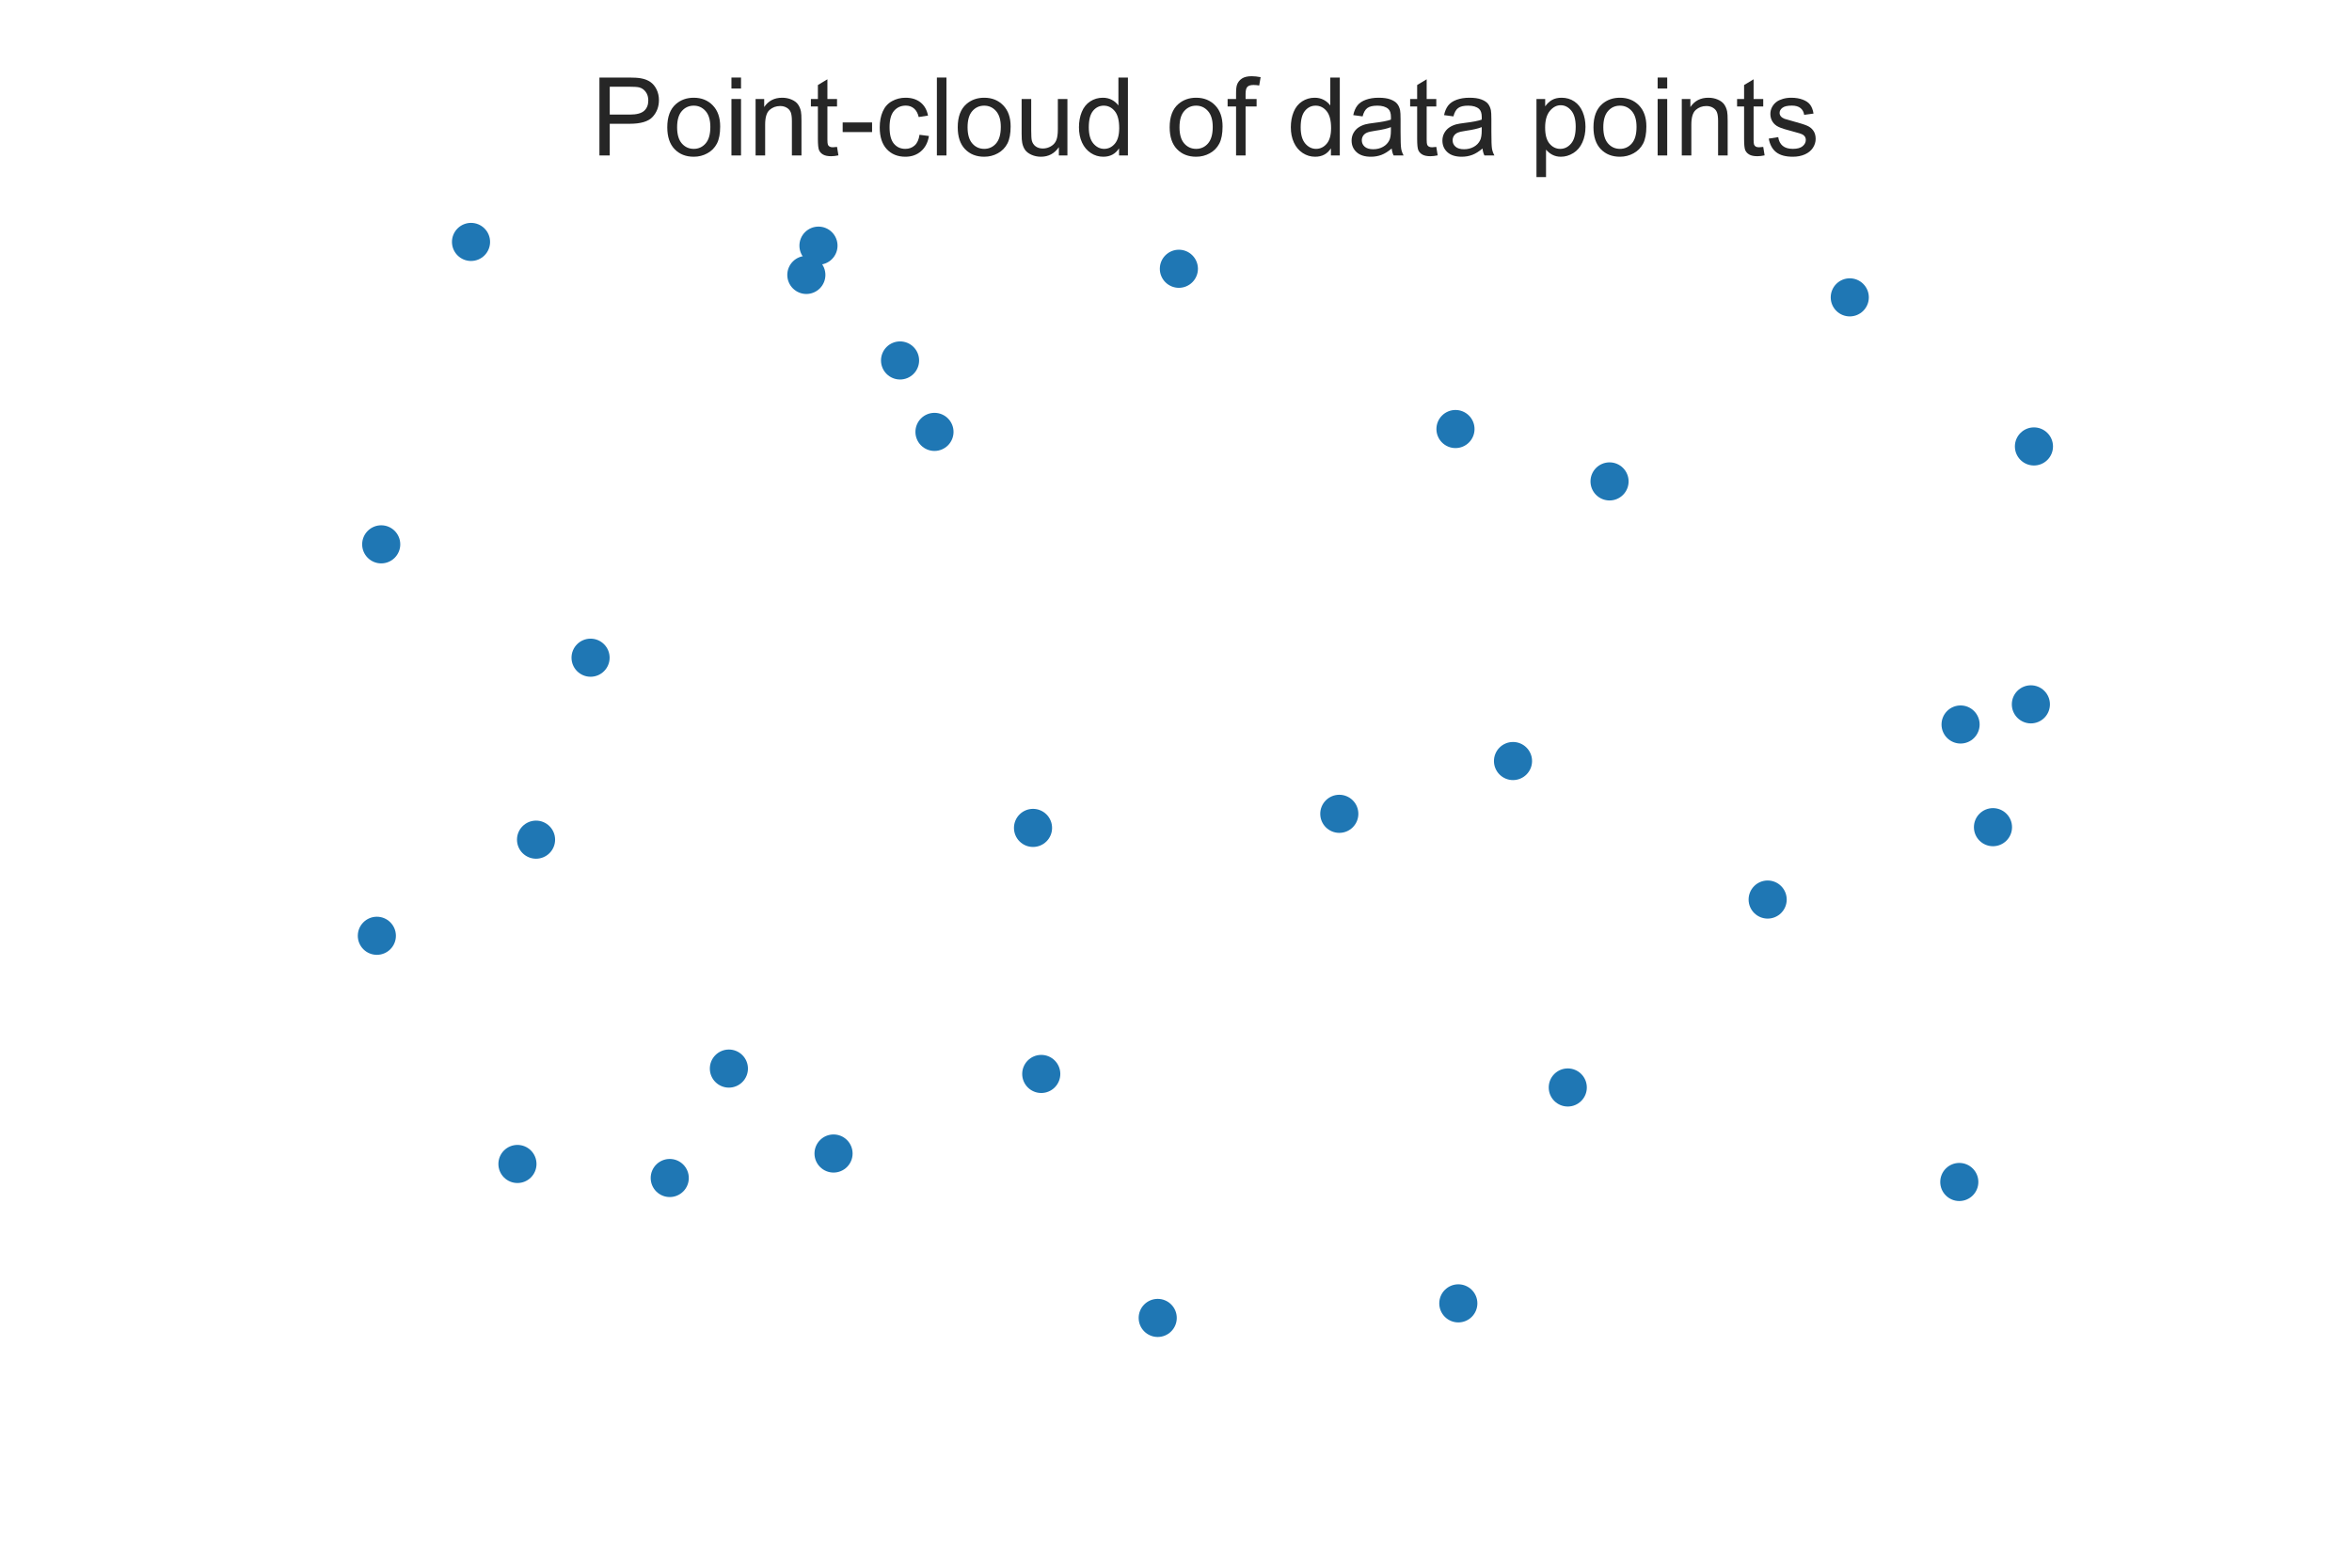
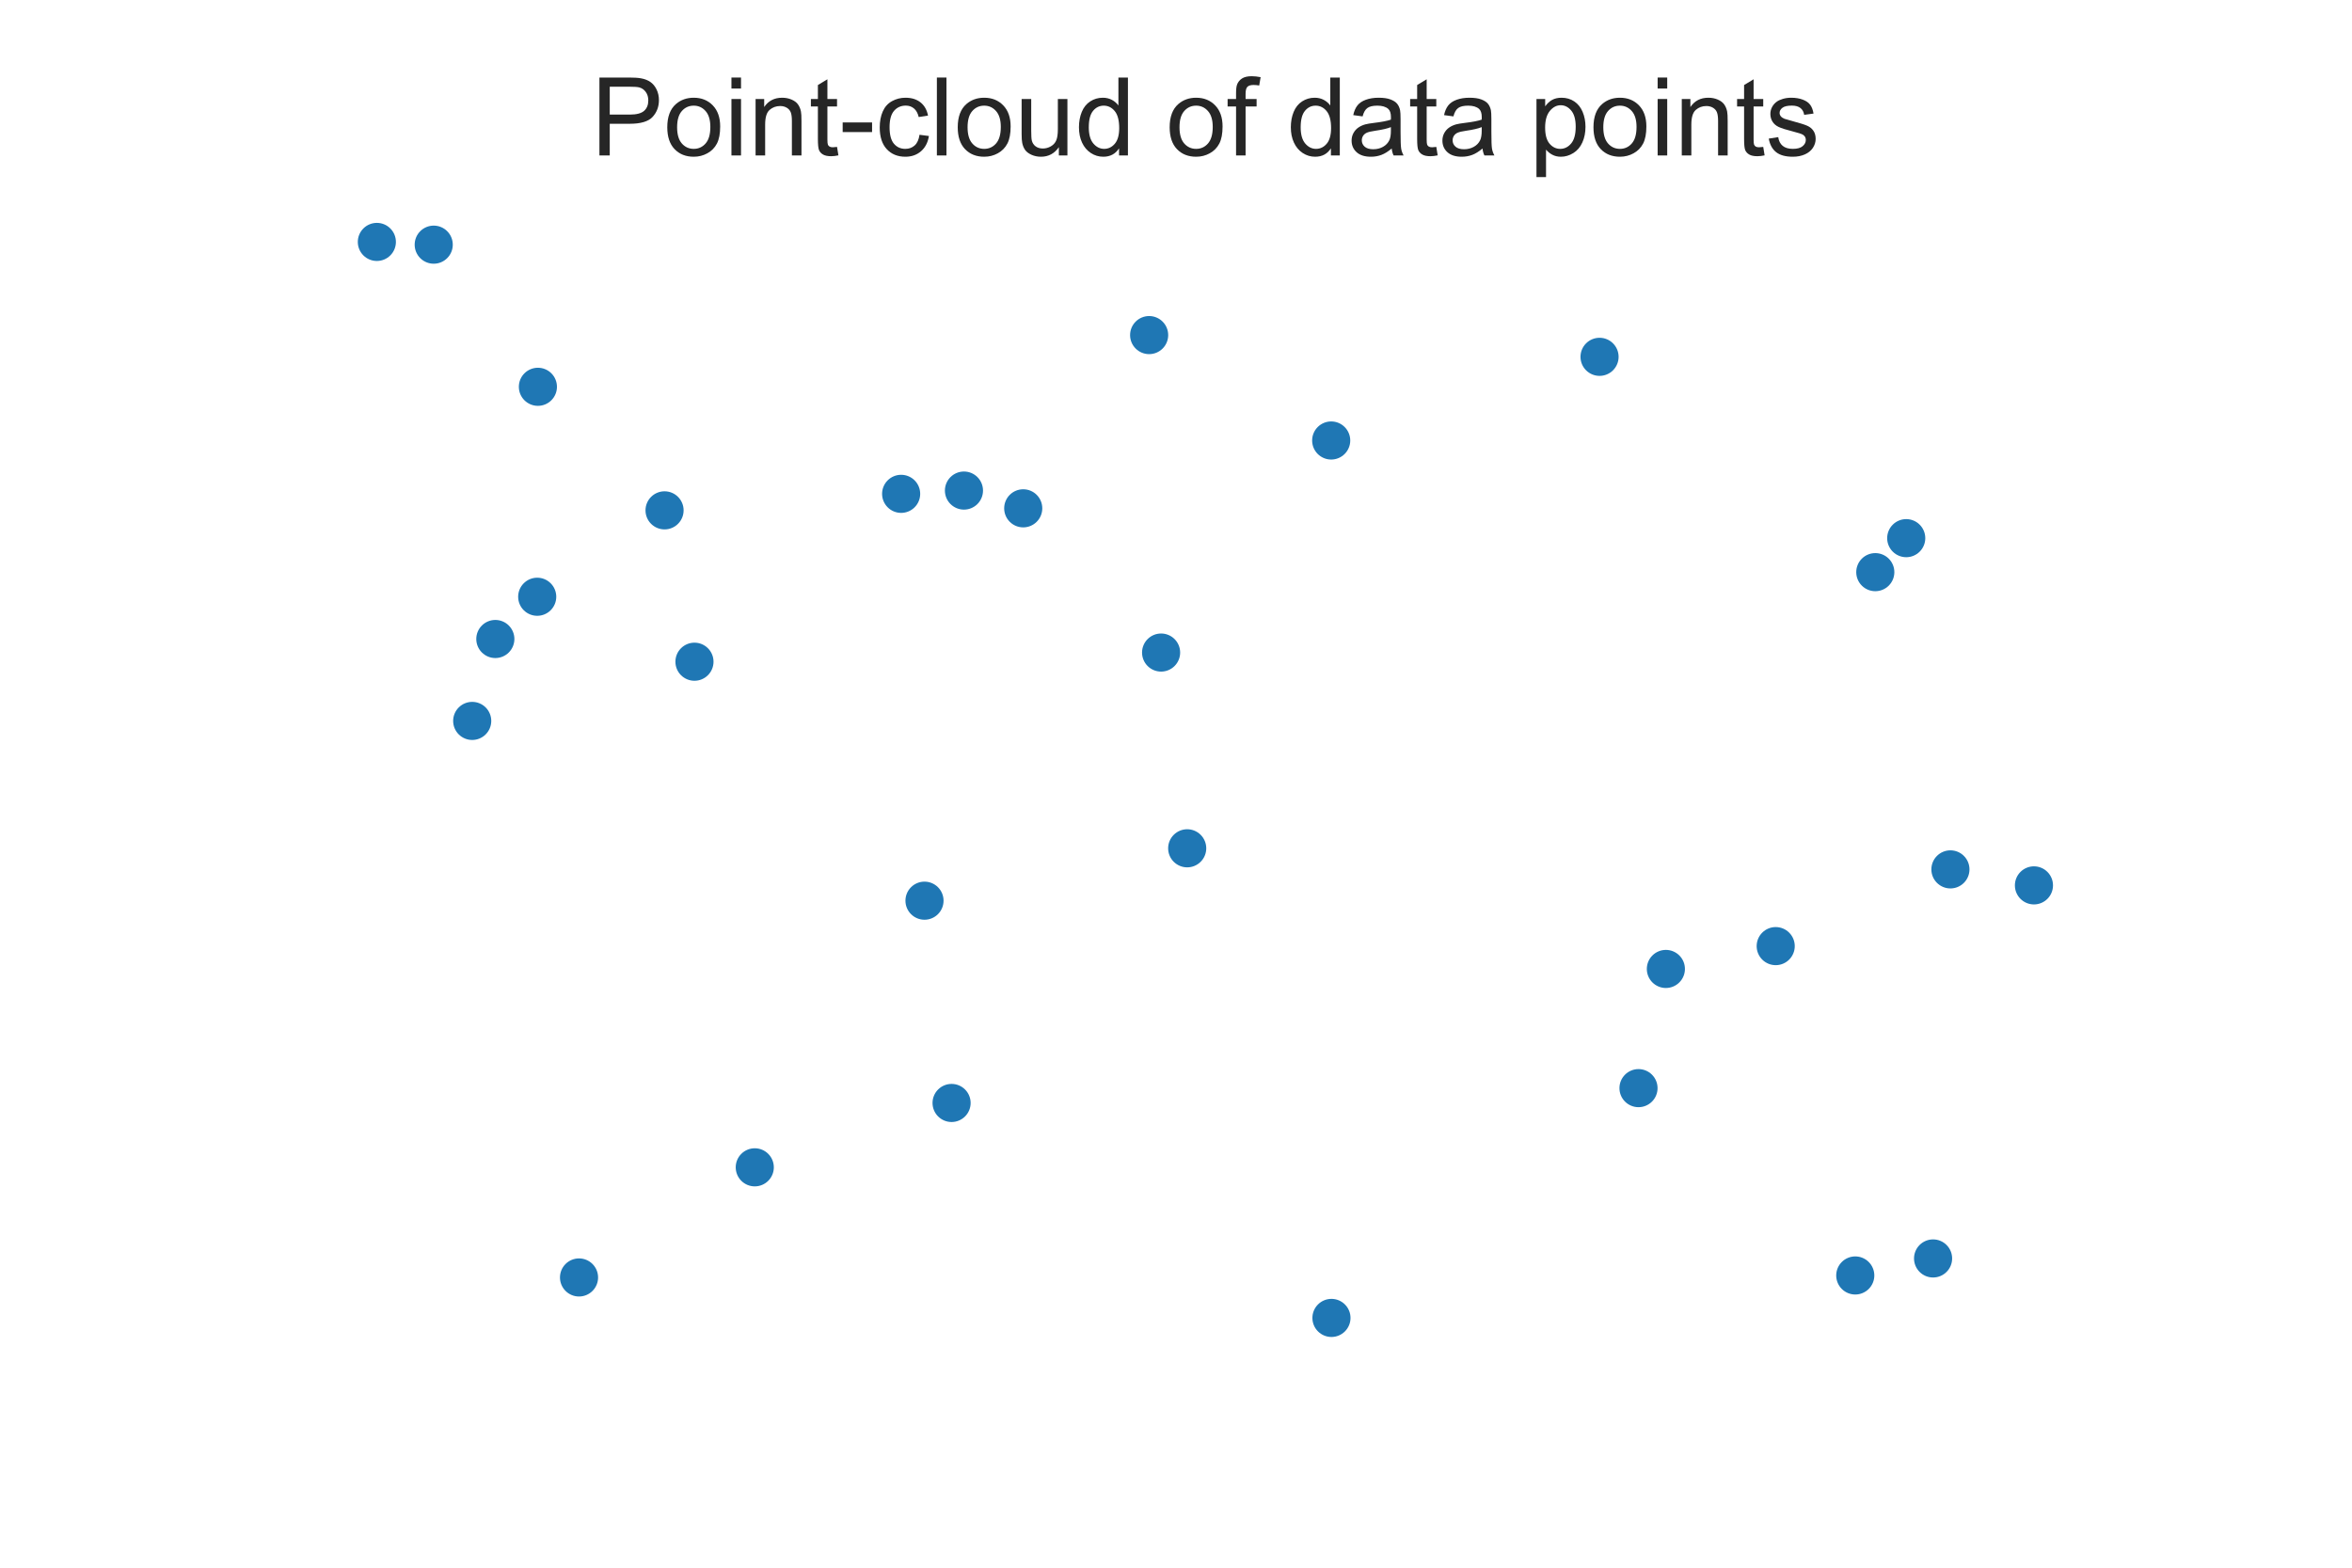
<svg xmlns="http://www.w3.org/2000/svg" xmlns:xlink="http://www.w3.org/1999/xlink" height="288pt" version="1.1" viewBox="0 0 432 288" width="432pt">
  <defs>
    <style type="text/css">*{stroke-linecap:butt;stroke-linejoin:round;}</style>
  </defs>
  <g id="figure_1">
    <g id="patch_1">
      <path d="M 0 288  L 432 288  L 432 0  L 0 0  z " style="fill:none;" />
    </g>
    <g id="axes_1">
      <g id="PathCollection_1">
        <defs>
-           <path d="M 0 3  C 0.796 3 1.559 2.684 2.121 2.121  C 2.684 1.559 3 0.796 3 0  C 3 -0.796 2.684 -1.559 2.121 -2.121  C 1.559 -2.684 0.796 -3 0 -3  C -0.796 -3 -1.559 -2.684 -2.121 -2.121  C -2.684 -1.559 -3 -0.796 -3 0  C -3 0.796 -2.684 1.559 -2.121 2.121  C -1.559 2.684 -0.796 3 0 3  z " id="m5264b67585" style="stroke:#1f77b4;" />
+           <path d="M 0 3  C 0.796 3 1.559 2.684 2.121 2.121  C 2.684 1.559 3 0.796 3 0  C 3 -0.796 2.684 -1.559 2.121 -2.121  C 1.559 -2.684 0.796 -3 0 -3  C -0.796 -3 -1.559 -2.684 -2.121 -2.121  C -2.684 -1.559 -3 -0.796 -3 0  C -3 0.796 -2.684 1.559 -2.121 2.121  C -1.559 2.684 -0.796 3 0 3  z " id="m9af0b11dcc" style="stroke:#1f77b4;" />
        </defs>
-         <g clip-path="url(#p1acb351ce4)">
-           <use style="fill:#1f77b4;stroke:#1f77b4;" x="123.015" xlink:href="#m5264b67585" y="216.411" />
-           <use style="fill:#1f77b4;stroke:#1f77b4;" x="95.042" xlink:href="#m5264b67585" y="213.833" />
-           <use style="fill:#1f77b4;stroke:#1f77b4;" x="324.672" xlink:href="#m5264b67585" y="165.256" />
-           <use style="fill:#1f77b4;stroke:#1f77b4;" x="69.218" xlink:href="#m5264b67585" y="171.913" />
-           <use style="fill:#1f77b4;stroke:#1f77b4;" x="267.855" xlink:href="#m5264b67585" y="239.441" />
-           <use style="fill:#1f77b4;stroke:#1f77b4;" x="86.514" xlink:href="#m5264b67585" y="44.444" />
-           <use style="fill:#1f77b4;stroke:#1f77b4;" x="339.755" xlink:href="#m5264b67585" y="54.629" />
-           <use style="fill:#1f77b4;stroke:#1f77b4;" x="108.472" xlink:href="#m5264b67585" y="120.827" />
-           <use style="fill:#1f77b4;stroke:#1f77b4;" x="212.642" xlink:href="#m5264b67585" y="242.116" />
-           <use style="fill:#1f77b4;stroke:#1f77b4;" x="295.631" xlink:href="#m5264b67585" y="88.44" />
-           <use style="fill:#1f77b4;stroke:#1f77b4;" x="366.057" xlink:href="#m5264b67585" y="151.96" />
-           <use style="fill:#1f77b4;stroke:#1f77b4;" x="277.899" xlink:href="#m5264b67585" y="139.809" />
-           <use style="fill:#1f77b4;stroke:#1f77b4;" x="153.1" xlink:href="#m5264b67585" y="211.912" />
-           <use style="fill:#1f77b4;stroke:#1f77b4;" x="70.018" xlink:href="#m5264b67585" y="100.001" />
-           <use style="fill:#1f77b4;stroke:#1f77b4;" x="287.959" xlink:href="#m5264b67585" y="199.78" />
-           <use style="fill:#1f77b4;stroke:#1f77b4;" x="171.639" xlink:href="#m5264b67585" y="79.343" />
-           <use style="fill:#1f77b4;stroke:#1f77b4;" x="165.316" xlink:href="#m5264b67585" y="66.219" />
-           <use style="fill:#1f77b4;stroke:#1f77b4;" x="216.528" xlink:href="#m5264b67585" y="49.376" />
-           <use style="fill:#1f77b4;stroke:#1f77b4;" x="360.106" xlink:href="#m5264b67585" y="133.097" />
-           <use style="fill:#1f77b4;stroke:#1f77b4;" x="373.018" xlink:href="#m5264b67585" y="129.395" />
-           <use style="fill:#1f77b4;stroke:#1f77b4;" x="373.582" xlink:href="#m5264b67585" y="82.015" />
-           <use style="fill:#1f77b4;stroke:#1f77b4;" x="191.251" xlink:href="#m5264b67585" y="197.295" />
-           <use style="fill:#1f77b4;stroke:#1f77b4;" x="98.457" xlink:href="#m5264b67585" y="154.255" />
-           <use style="fill:#1f77b4;stroke:#1f77b4;" x="148.105" xlink:href="#m5264b67585" y="50.507" />
-           <use style="fill:#1f77b4;stroke:#1f77b4;" x="359.871" xlink:href="#m5264b67585" y="217.142" />
-           <use style="fill:#1f77b4;stroke:#1f77b4;" x="245.994" xlink:href="#m5264b67585" y="149.507" />
-           <use style="fill:#1f77b4;stroke:#1f77b4;" x="150.332" xlink:href="#m5264b67585" y="45.13" />
-           <use style="fill:#1f77b4;stroke:#1f77b4;" x="189.739" xlink:href="#m5264b67585" y="152.095" />
-           <use style="fill:#1f77b4;stroke:#1f77b4;" x="133.877" xlink:href="#m5264b67585" y="196.309" />
-           <use style="fill:#1f77b4;stroke:#1f77b4;" x="267.333" xlink:href="#m5264b67585" y="78.817" />
+         <g clip-path="url(#pc37d9f12eb)">
+           <use style="fill:#1f77b4;stroke:#1f77b4;" x="174.78" xlink:href="#m9af0b11dcc" y="202.625" />
+           <use style="fill:#1f77b4;stroke:#1f77b4;" x="213.263" xlink:href="#m9af0b11dcc" y="119.88" />
+           <use style="fill:#1f77b4;stroke:#1f77b4;" x="138.632" xlink:href="#m9af0b11dcc" y="214.449" />
+           <use style="fill:#1f77b4;stroke:#1f77b4;" x="127.555" xlink:href="#m9af0b11dcc" y="121.564" />
+           <use style="fill:#1f77b4;stroke:#1f77b4;" x="305.977" xlink:href="#m9af0b11dcc" y="178.005" />
+           <use style="fill:#1f77b4;stroke:#1f77b4;" x="122.061" xlink:href="#m9af0b11dcc" y="93.757" />
+           <use style="fill:#1f77b4;stroke:#1f77b4;" x="177.053" xlink:href="#m9af0b11dcc" y="90.122" />
+           <use style="fill:#1f77b4;stroke:#1f77b4;" x="300.949" xlink:href="#m9af0b11dcc" y="199.902" />
+           <use style="fill:#1f77b4;stroke:#1f77b4;" x="98.798" xlink:href="#m9af0b11dcc" y="71.059" />
+           <use style="fill:#1f77b4;stroke:#1f77b4;" x="340.763" xlink:href="#m9af0b11dcc" y="234.316" />
+           <use style="fill:#1f77b4;stroke:#1f77b4;" x="244.553" xlink:href="#m9af0b11dcc" y="242.116" />
+           <use style="fill:#1f77b4;stroke:#1f77b4;" x="326.15" xlink:href="#m9af0b11dcc" y="173.811" />
+           <use style="fill:#1f77b4;stroke:#1f77b4;" x="69.218" xlink:href="#m9af0b11dcc" y="44.444" />
+           <use style="fill:#1f77b4;stroke:#1f77b4;" x="373.582" xlink:href="#m9af0b11dcc" y="162.653" />
+           <use style="fill:#1f77b4;stroke:#1f77b4;" x="218.057" xlink:href="#m9af0b11dcc" y="155.841" />
+           <use style="fill:#1f77b4;stroke:#1f77b4;" x="165.516" xlink:href="#m9af0b11dcc" y="90.723" />
+           <use style="fill:#1f77b4;stroke:#1f77b4;" x="358.241" xlink:href="#m9af0b11dcc" y="159.714" />
+           <use style="fill:#1f77b4;stroke:#1f77b4;" x="211.067" xlink:href="#m9af0b11dcc" y="61.559" />
+           <use style="fill:#1f77b4;stroke:#1f77b4;" x="79.663" xlink:href="#m9af0b11dcc" y="44.948" />
+           <use style="fill:#1f77b4;stroke:#1f77b4;" x="344.442" xlink:href="#m9af0b11dcc" y="105.11" />
+           <use style="fill:#1f77b4;stroke:#1f77b4;" x="350.123" xlink:href="#m9af0b11dcc" y="98.865" />
+           <use style="fill:#1f77b4;stroke:#1f77b4;" x="244.505" xlink:href="#m9af0b11dcc" y="80.922" />
+           <use style="fill:#1f77b4;stroke:#1f77b4;" x="86.732" xlink:href="#m9af0b11dcc" y="132.44" />
+           <use style="fill:#1f77b4;stroke:#1f77b4;" x="355.055" xlink:href="#m9af0b11dcc" y="231.19" />
+           <use style="fill:#1f77b4;stroke:#1f77b4;" x="187.94" xlink:href="#m9af0b11dcc" y="93.384" />
+           <use style="fill:#1f77b4;stroke:#1f77b4;" x="90.98" xlink:href="#m9af0b11dcc" y="117.39" />
+           <use style="fill:#1f77b4;stroke:#1f77b4;" x="106.352" xlink:href="#m9af0b11dcc" y="234.682" />
+           <use style="fill:#1f77b4;stroke:#1f77b4;" x="98.672" xlink:href="#m9af0b11dcc" y="109.63" />
+           <use style="fill:#1f77b4;stroke:#1f77b4;" x="293.795" xlink:href="#m9af0b11dcc" y="65.553" />
+           <use style="fill:#1f77b4;stroke:#1f77b4;" x="169.806" xlink:href="#m9af0b11dcc" y="165.465" />
        </g>
      </g>
      <g id="text_1">
        <g style="fill:#262626;" transform="translate(108.5563 28.56)scale(0.2 -0.2)">
          <defs>
            <path d="M 7.719 0  L 7.719 71.578  L 34.719 71.578  Q 41.844 71.578 45.609 70.906  Q 50.875 70.016 54.438 67.547  Q 58.016 65.094 60.188 60.641  Q 62.359 56.203 62.359 50.875  Q 62.359 41.75 56.547 35.422  Q 50.734 29.109 35.547 29.109  L 17.188 29.109  L 17.188 0  z M 17.188 37.547  L 35.688 37.547  Q 44.875 37.547 48.734 40.969  Q 52.594 44.391 52.594 50.594  Q 52.594 55.078 50.312 58.266  Q 48.047 61.469 44.344 62.5  Q 41.938 63.141 35.5 63.141  L 17.188 63.141  z " id="ArialMT-80" />
            <path d="M 3.328 25.922  Q 3.328 40.328 11.328 47.266  Q 18.016 53.031 27.641 53.031  Q 38.328 53.031 45.109 46.016  Q 51.906 39.016 51.906 26.656  Q 51.906 16.656 48.906 10.906  Q 45.906 5.172 40.156 2  Q 34.422 -1.172 27.641 -1.172  Q 16.75 -1.172 10.031 5.812  Q 3.328 12.797 3.328 25.922  z M 12.359 25.922  Q 12.359 15.969 16.703 11.016  Q 21.047 6.062 27.641 6.062  Q 34.188 6.062 38.531 11.031  Q 42.875 16.016 42.875 26.219  Q 42.875 35.844 38.5 40.797  Q 34.125 45.75 27.641 45.75  Q 21.047 45.75 16.703 40.812  Q 12.359 35.891 12.359 25.922  z " id="ArialMT-111" />
            <path d="M 6.641 61.469  L 6.641 71.578  L 15.438 71.578  L 15.438 61.469  z M 6.641 0  L 6.641 51.859  L 15.438 51.859  L 15.438 0  z " id="ArialMT-105" />
            <path d="M 6.594 0  L 6.594 51.859  L 14.5 51.859  L 14.5 44.484  Q 20.219 53.031 31 53.031  Q 35.688 53.031 39.625 51.344  Q 43.562 49.656 45.516 46.922  Q 47.469 44.188 48.25 40.438  Q 48.734 37.984 48.734 31.891  L 48.734 0  L 39.938 0  L 39.938 31.547  Q 39.938 36.922 38.906 39.578  Q 37.891 42.234 35.281 43.812  Q 32.672 45.406 29.156 45.406  Q 23.531 45.406 19.453 41.844  Q 15.375 38.281 15.375 28.328  L 15.375 0  z " id="ArialMT-110" />
            <path d="M 25.781 7.859  L 27.047 0.094  Q 23.344 -0.688 20.406 -0.688  Q 15.625 -0.688 12.984 0.828  Q 10.359 2.344 9.281 4.812  Q 8.203 7.281 8.203 15.188  L 8.203 45.016  L 1.766 45.016  L 1.766 51.859  L 8.203 51.859  L 8.203 64.703  L 16.938 69.969  L 16.938 51.859  L 25.781 51.859  L 25.781 45.016  L 16.938 45.016  L 16.938 14.703  Q 16.938 10.938 17.406 9.859  Q 17.875 8.797 18.922 8.156  Q 19.969 7.516 21.922 7.516  Q 23.391 7.516 25.781 7.859  z " id="ArialMT-116" />
            <path d="M 3.172 21.484  L 3.172 30.328  L 30.172 30.328  L 30.172 21.484  z " id="ArialMT-45" />
            <path d="M 40.438 19  L 49.078 17.875  Q 47.656 8.938 41.812 3.875  Q 35.984 -1.172 27.484 -1.172  Q 16.844 -1.172 10.375 5.781  Q 3.906 12.75 3.906 25.734  Q 3.906 34.125 6.688 40.422  Q 9.469 46.734 15.156 49.875  Q 20.844 53.031 27.547 53.031  Q 35.984 53.031 41.359 48.75  Q 46.734 44.484 48.25 36.625  L 39.703 35.297  Q 38.484 40.531 35.375 43.156  Q 32.281 45.797 27.875 45.797  Q 21.234 45.797 17.078 41.031  Q 12.938 36.281 12.938 25.984  Q 12.938 15.531 16.938 10.797  Q 20.953 6.062 27.391 6.062  Q 32.562 6.062 36.031 9.234  Q 39.5 12.406 40.438 19  z " id="ArialMT-99" />
            <path d="M 6.391 0  L 6.391 71.578  L 15.188 71.578  L 15.188 0  z " id="ArialMT-108" />
            <path d="M 40.578 0  L 40.578 7.625  Q 34.516 -1.172 24.125 -1.172  Q 19.531 -1.172 15.547 0.578  Q 11.578 2.344 9.641 5  Q 7.719 7.672 6.938 11.531  Q 6.391 14.109 6.391 19.734  L 6.391 51.859  L 15.188 51.859  L 15.188 23.094  Q 15.188 16.219 15.719 13.812  Q 16.547 10.359 19.234 8.375  Q 21.922 6.391 25.875 6.391  Q 29.828 6.391 33.297 8.422  Q 36.766 10.453 38.203 13.938  Q 39.656 17.438 39.656 24.078  L 39.656 51.859  L 48.438 51.859  L 48.438 0  z " id="ArialMT-117" />
            <path d="M 40.234 0  L 40.234 6.547  Q 35.297 -1.172 25.734 -1.172  Q 19.531 -1.172 14.328 2.25  Q 9.125 5.672 6.266 11.797  Q 3.422 17.922 3.422 25.875  Q 3.422 33.641 6 39.969  Q 8.594 46.297 13.766 49.656  Q 18.953 53.031 25.344 53.031  Q 30.031 53.031 33.688 51.047  Q 37.359 49.078 39.656 45.906  L 39.656 71.578  L 48.391 71.578  L 48.391 0  z M 12.453 25.875  Q 12.453 15.922 16.641 10.984  Q 20.844 6.062 26.562 6.062  Q 32.328 6.062 36.344 10.766  Q 40.375 15.484 40.375 25.141  Q 40.375 35.797 36.266 40.766  Q 32.172 45.75 26.172 45.75  Q 20.312 45.75 16.375 40.969  Q 12.453 36.188 12.453 25.875  z " id="ArialMT-100" />
            <path id="ArialMT-32" />
            <path d="M 8.688 0  L 8.688 45.016  L 0.922 45.016  L 0.922 51.859  L 8.688 51.859  L 8.688 57.375  Q 8.688 62.594 9.625 65.141  Q 10.891 68.562 14.078 70.672  Q 17.281 72.797 23.047 72.797  Q 26.766 72.797 31.25 71.922  L 29.938 64.266  Q 27.203 64.75 24.75 64.75  Q 20.75 64.75 19.094 63.031  Q 17.438 61.328 17.438 56.641  L 17.438 51.859  L 27.547 51.859  L 27.547 45.016  L 17.438 45.016  L 17.438 0  z " id="ArialMT-102" />
            <path d="M 40.438 6.391  Q 35.547 2.25 31.031 0.531  Q 26.516 -1.172 21.344 -1.172  Q 12.797 -1.172 8.203 3  Q 3.609 7.172 3.609 13.672  Q 3.609 17.484 5.344 20.625  Q 7.078 23.781 9.891 25.688  Q 12.703 27.594 16.219 28.562  Q 18.797 29.25 24.031 29.891  Q 34.672 31.156 39.703 32.906  Q 39.75 34.719 39.75 35.203  Q 39.75 40.578 37.25 42.781  Q 33.891 45.75 27.25 45.75  Q 21.047 45.75 18.094 43.578  Q 15.141 41.406 13.719 35.891  L 5.125 37.062  Q 6.297 42.578 8.984 45.969  Q 11.672 49.359 16.75 51.188  Q 21.828 53.031 28.516 53.031  Q 35.156 53.031 39.297 51.469  Q 43.453 49.906 45.406 47.531  Q 47.359 45.172 48.141 41.547  Q 48.578 39.312 48.578 33.453  L 48.578 21.734  Q 48.578 9.469 49.141 6.219  Q 49.703 2.984 51.375 0  L 42.188 0  Q 40.828 2.734 40.438 6.391  z M 39.703 26.031  Q 34.906 24.078 25.344 22.703  Q 19.922 21.922 17.672 20.938  Q 15.438 19.969 14.203 18.094  Q 12.984 16.219 12.984 13.922  Q 12.984 10.406 15.641 8.062  Q 18.312 5.719 23.438 5.719  Q 28.516 5.719 32.469 7.938  Q 36.422 10.156 38.281 14.016  Q 39.703 17 39.703 22.797  z " id="ArialMT-97" />
            <path d="M 6.594 -19.875  L 6.594 51.859  L 14.594 51.859  L 14.594 45.125  Q 17.438 49.078 21 51.047  Q 24.562 53.031 29.641 53.031  Q 36.281 53.031 41.359 49.609  Q 46.438 46.188 49.016 39.953  Q 51.609 33.734 51.609 26.312  Q 51.609 18.359 48.75 11.984  Q 45.906 5.609 40.453 2.219  Q 35.016 -1.172 29 -1.172  Q 24.609 -1.172 21.109 0.688  Q 17.625 2.547 15.375 5.375  L 15.375 -19.875  z M 14.547 25.641  Q 14.547 15.625 18.594 10.844  Q 22.656 6.062 28.422 6.062  Q 34.281 6.062 38.453 11.016  Q 42.625 15.969 42.625 26.375  Q 42.625 36.281 38.547 41.203  Q 34.469 46.141 28.812 46.141  Q 23.188 46.141 18.859 40.891  Q 14.547 35.641 14.547 25.641  z " id="ArialMT-112" />
            <path d="M 3.078 15.484  L 11.766 16.844  Q 12.5 11.625 15.844 8.844  Q 19.188 6.062 25.203 6.062  Q 31.25 6.062 34.172 8.516  Q 37.109 10.984 37.109 14.312  Q 37.109 17.281 34.516 19  Q 32.719 20.172 25.531 21.969  Q 15.875 24.422 12.141 26.203  Q 8.406 27.984 6.469 31.125  Q 4.547 34.281 4.547 38.094  Q 4.547 41.547 6.125 44.5  Q 7.719 47.469 10.453 49.422  Q 12.5 50.922 16.031 51.969  Q 19.578 53.031 23.641 53.031  Q 29.734 53.031 34.344 51.266  Q 38.969 49.516 41.156 46.5  Q 43.359 43.5 44.188 38.484  L 35.594 37.312  Q 35.016 41.312 32.203 43.547  Q 29.391 45.797 24.266 45.797  Q 18.219 45.797 15.625 43.797  Q 13.031 41.797 13.031 39.109  Q 13.031 37.406 14.109 36.031  Q 15.188 34.625 17.484 33.688  Q 18.797 33.203 25.25 31.453  Q 34.578 28.953 38.25 27.359  Q 41.938 25.781 44.031 22.75  Q 46.141 19.734 46.141 15.234  Q 46.141 10.844 43.578 6.953  Q 41.016 3.078 36.172 0.953  Q 31.344 -1.172 25.25 -1.172  Q 15.141 -1.172 9.844 3.031  Q 4.547 7.234 3.078 15.484  z " id="ArialMT-115" />
          </defs>
          <use xlink:href="#ArialMT-80" />
          <use x="66.699" xlink:href="#ArialMT-111" />
          <use x="122.314" xlink:href="#ArialMT-105" />
          <use x="144.531" xlink:href="#ArialMT-110" />
          <use x="200.146" xlink:href="#ArialMT-116" />
          <use x="227.93" xlink:href="#ArialMT-45" />
          <use x="261.23" xlink:href="#ArialMT-99" />
          <use x="311.23" xlink:href="#ArialMT-108" />
          <use x="333.447" xlink:href="#ArialMT-111" />
          <use x="389.062" xlink:href="#ArialMT-117" />
          <use x="444.678" xlink:href="#ArialMT-100" />
          <use x="500.293" xlink:href="#ArialMT-32" />
          <use x="528.076" xlink:href="#ArialMT-111" />
          <use x="583.691" xlink:href="#ArialMT-102" />
          <use x="611.475" xlink:href="#ArialMT-32" />
          <use x="639.258" xlink:href="#ArialMT-100" />
          <use x="694.873" xlink:href="#ArialMT-97" />
          <use x="750.488" xlink:href="#ArialMT-116" />
          <use x="778.271" xlink:href="#ArialMT-97" />
          <use x="833.887" xlink:href="#ArialMT-32" />
          <use x="861.67" xlink:href="#ArialMT-112" />
          <use x="917.285" xlink:href="#ArialMT-111" />
          <use x="972.9" xlink:href="#ArialMT-105" />
          <use x="995.117" xlink:href="#ArialMT-110" />
          <use x="1050.732" xlink:href="#ArialMT-116" />
          <use x="1078.516" xlink:href="#ArialMT-115" />
        </g>
      </g>
    </g>
  </g>
  <defs>
-     <clipPath id="p1acb351ce4">
+     <clipPath id="pc37d9f12eb">
      <rect height="217.44" width="334.8" x="54" y="34.56" />
    </clipPath>
  </defs>
</svg>
